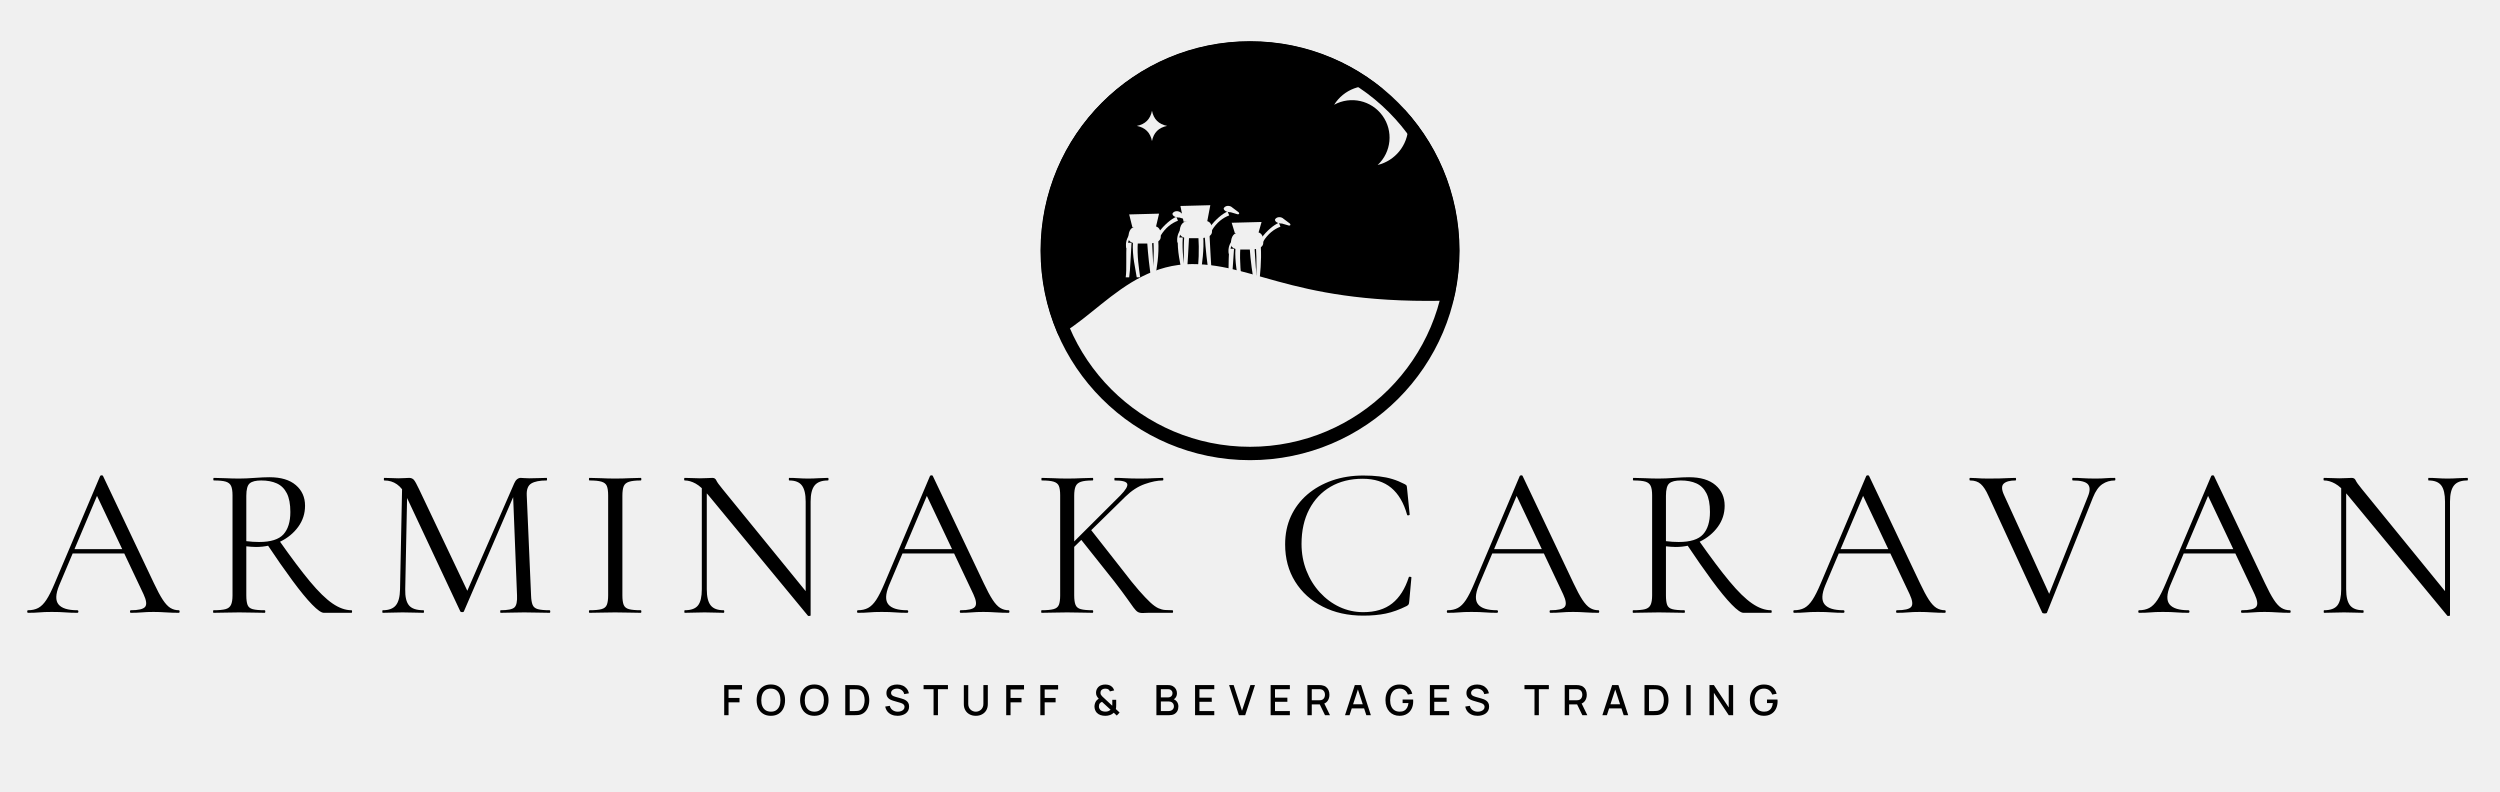
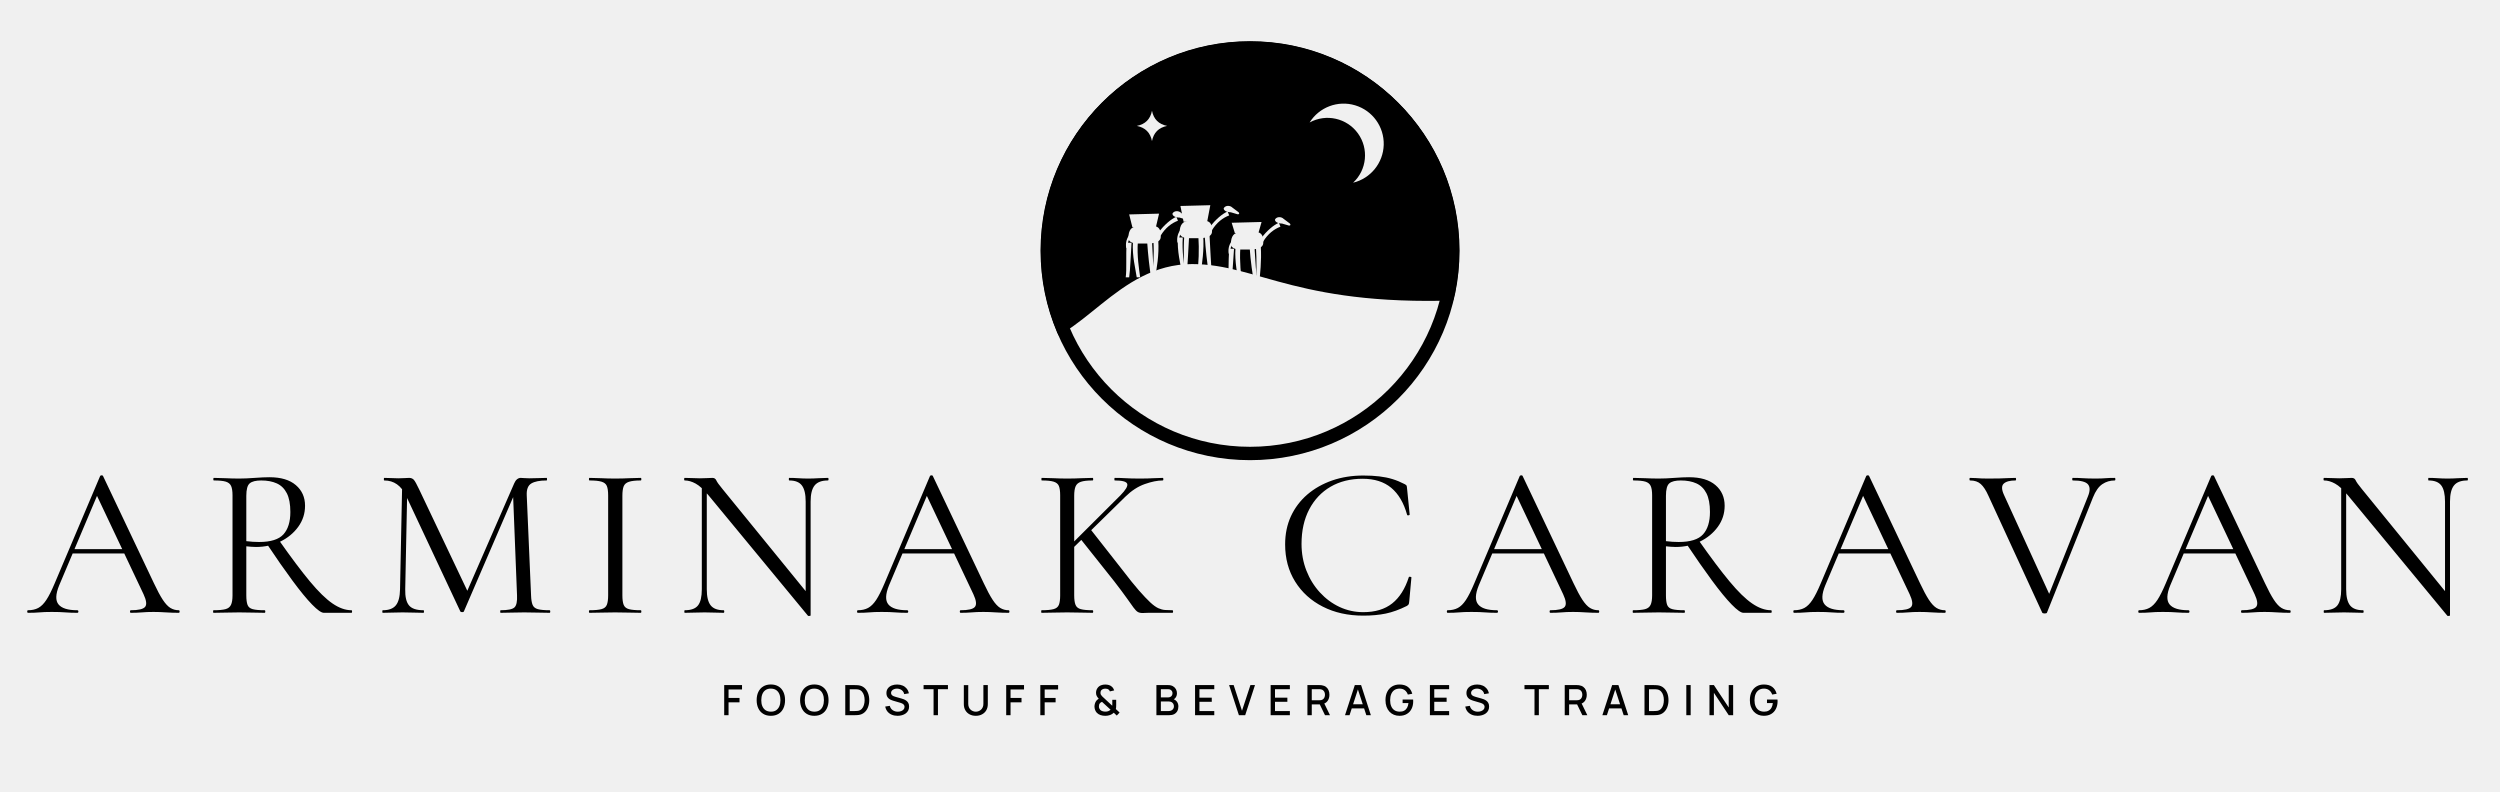
<svg xmlns="http://www.w3.org/2000/svg" viewBox="0 0 718.0 227.2" width="718.0" height="227.2" role="img" aria-label="ARMINAK CARAVAN">
  <g transform="translate(295.01 8.00) scale(1.28)">
    <g>
      <defs>
        <mask id="skcc2black">
          <circle cx="50" cy="50" r="47.0" fill="#fff" />
          <path d="M 0 71 C 12 71 20 53 37 53 C 52 53 61 63 100 61 L 100 100 L 0 100 Z" fill="#000" />
          <g transform="translate(22.00 55.98) scale(0.17647) translate(-24.0 0)">
            <path d="M 40.0,-45.0 C 38.8,-27.0 41.5,-10.8 43.0,0 L 38.6,0 C 37.1,-10.8 32.6,-27.0 33.8,-45.0 Z" fill="#000" />
            <path d="M 32.0,-44.0 C 30.8,-26.4 30.5,-10.6 29.0,0 L 24.6,0 C 26.1,-10.6 24.6,-26.4 25.8,-44.0 Z" fill="#000" />
            <path d="M 66.0,-47.0 C 67.2,-28.2 64.0,-11.3 62.0,0 L 57.6,0 C 59.6,-11.3 61.0,-28.2 59.8,-47.0 Z" fill="#000" />
            <path d="M 58.0,-46.0 C 59.2,-27.6 59.5,-11.0 61.0,0 L 56.6,0 C 55.1,-11.0 53.0,-27.6 51.8,-46.0 Z" fill="#000" />
            <path d="M 30,-55 C 26,-50 24.5,-45 25,-39 C 25,-36.5 27.5,-36.5 27.5,-39 C 27,-44 28,-48 32,-52 Z" fill="#000" />
            <path d="M 28,-50 C 28,-60 32,-65 40,-65 L 62,-65 C 68,-64 70,-58 69,-50 C 68,-45 61,-43 52,-43 L 40,-43 C 32,-43 28,-46 28,-50 Z" fill="#000" />
            <path d="M 66,-57 C 74,-67 82,-74 89,-77 L 91,-72 C 83,-69 75,-63 69,-53 Z" fill="#000" />
            <path d="M 84,-81 C 86,-85 92,-85 95,-82 L 103,-76 C 104.5,-74.5 103.5,-73 101.5,-73.5 L 93,-76 C 88,-76 84,-78 84,-81 Z" fill="#000" />
            <path d="M 33,-64 L 29,-80 L 67,-81 L 63,-64 Z" fill="#000" />
          </g>
          <g transform="translate(33.50 54.79) scale(0.17647) translate(-24.0 0)">
            <path d="M 40.0,-45.0 C 38.8,-27.0 38.5,-10.8 37.0,0 L 32.6,0 C 34.1,-10.8 32.6,-27.0 33.8,-45.0 Z" fill="#000" />
            <path d="M 32.0,-44.0 C 30.8,-26.4 33.5,-10.6 35.0,0 L 30.6,0 C 29.1,-10.6 24.6,-26.4 25.8,-44.0 Z" fill="#000" />
            <path d="M 66.0,-47.0 C 67.2,-28.2 67.5,-11.3 69.0,0 L 64.6,0 C 63.1,-11.3 61.0,-28.2 59.8,-47.0 Z" fill="#000" />
            <path d="M 58.0,-46.0 C 59.2,-27.6 56.5,-11.0 55.0,0 L 50.6,0 C 52.1,-11.0 53.0,-27.6 51.8,-46.0 Z" fill="#000" />
            <path d="M 30,-55 C 26,-50 24.5,-45 25,-39 C 25,-36.5 27.5,-36.5 27.5,-39 C 27,-44 28,-48 32,-52 Z" fill="#000" />
            <path d="M 28,-50 C 28,-60 32,-65 40,-65 L 62,-65 C 68,-64 70,-58 69,-50 C 68,-45 61,-43 52,-43 L 40,-43 C 32,-43 28,-46 28,-50 Z" fill="#000" />
            <path d="M 66,-57 C 74,-67 82,-74 89,-77 L 91,-72 C 83,-69 75,-63 69,-53 Z" fill="#000" />
            <path d="M 84,-81 C 86,-85 92,-85 95,-82 L 103,-76 C 104.5,-74.5 103.5,-73 101.5,-73.5 L 93,-76 C 88,-76 84,-78 84,-81 Z" fill="#000" />
            <path d="M 33,-64 L 29,-84 L 67,-85 L 63,-64 Z" fill="#000" />
          </g>
          <g transform="translate(45.00 57.32) scale(0.17647) translate(-24.0 0)">
            <path d="M 40.0,-45.0 C 38.8,-27.0 41.0,-10.8 42.0,0 L 37.6,0 C 36.6,-10.8 32.6,-27.0 33.8,-45.0 Z" fill="#000" />
            <path d="M 32.0,-44.0 C 30.8,-26.4 30.0,-10.6 28.0,0 L 23.6,0 C 25.6,-10.6 24.6,-26.4 25.8,-44.0 Z" fill="#000" />
            <path d="M 66.0,-47.0 C 67.2,-28.2 65.0,-11.3 64.0,0 L 59.6,0 C 60.6,-11.3 61.0,-28.2 59.8,-47.0 Z" fill="#000" />
            <path d="M 58.0,-46.0 C 59.2,-27.6 60.0,-11.0 62.0,0 L 57.6,0 C 55.6,-11.0 53.0,-27.6 51.8,-46.0 Z" fill="#000" />
            <path d="M 30,-55 C 26,-50 24.5,-45 25,-39 C 25,-36.5 27.5,-36.5 27.5,-39 C 27,-44 28,-48 32,-52 Z" fill="#000" />
            <path d="M 28,-50 C 28,-60 32,-65 40,-65 L 62,-65 C 68,-64 70,-58 69,-50 C 68,-45 61,-43 52,-43 L 40,-43 C 32,-43 28,-46 28,-50 Z" fill="#000" />
            <path d="M 66,-57 C 74,-67 82,-74 89,-77 L 91,-72 C 83,-69 75,-63 69,-53 Z" fill="#000" />
            <path d="M 84,-81 C 86,-85 92,-85 95,-82 L 103,-76 C 104.5,-74.5 103.5,-73 101.5,-73.5 L 93,-76 C 88,-76 84,-78 84,-81 Z" fill="#000" />
            <path d="M 33,-64 L 29,-77 L 67,-78 L 63,-64 Z" fill="#000" />
          </g>
-           <path d="M 78.633 30.769 A 9.0 9.0 0 1 0 68.873 17.255 A 8.4 8.4 0 0 1 78.633 30.769 Z" fill="#000" />
+           <path d="M 63.367 21.231 A 9.0 9.0 0 1 1 73.127 34.745 A 8.4 8.4 0 0 0 63.367 21.231 Z" fill="#000" />
          <path d="M 28.00 18.60 Q 28.56 21.44 31.40 22.00 Q 28.56 22.56 28.00 25.40 Q 27.44 22.56 24.60 22.00 Q 27.44 21.44 28.00 18.60 Z" fill="#000" />
        </mask>
      </defs>
      <circle cx="50" cy="50" r="47.0" fill="#000000" mask="url(#skcc2black)" />
      <circle cx="50" cy="50" r="45.5" fill="none" stroke="#000000" stroke-width="3.0" />
    </g>
  </g>
  <path d="M20.03 158.95 20.65 157.71H37.08L37.51 158.95ZM51.34 175.26Q51.59 175.26 51.59 175.63Q51.59 176 51.34 176Q49.54 176 47.68 175.88Q45.82 175.75 44.08 175.75Q42.16 175.75 40.74 175.88Q39.31 176 37.57 176Q37.33 176 37.33 175.63Q37.33 175.26 37.57 175.26Q40.86 175.26 41.67 174.3Q42.47 173.33 41.23 170.67L27.47 141.59L29.02 139.67L16.99 168.13Q15.44 171.91 16.8 173.58Q18.17 175.26 22.2 175.26Q22.51 175.26 22.51 175.63Q22.51 176 22.2 176Q20.34 176 18.79 175.88Q17.24 175.75 14.88 175.75Q12.65 175.75 11.32 175.88Q9.98 176 8.06 176Q7.81 176 7.81 175.63Q7.81 175.26 8.06 175.26Q9.74 175.26 10.98 174.61Q12.22 173.95 13.3 172.31Q14.39 170.67 15.69 167.57L28.77 136.69Q28.89 136.51 29.2 136.51Q29.51 136.51 29.58 136.69L44.21 167.51Q45.63 170.54 46.75 172.25Q47.87 173.95 48.95 174.61Q50.04 175.26 51.34 175.26ZM93 176Q91.95 176 89.62 173.61Q87.3 171.23 83.98 166.73Q80.66 162.24 76.57 156.1L80.04 155.04Q85.31 162.55 89 166.98Q92.69 171.41 95.51 173.33Q98.33 175.26 100.94 175.26Q101.12 175.26 101.12 175.63Q101.12 176 100.94 176Q97.84 176 95.88 176Q93.93 176 93 176ZM77.38 137.06Q82.34 137.06 84.97 139.33Q87.61 141.59 87.61 145.25Q87.61 148.6 85.66 151.29Q83.7 153.99 80.51 155.54Q77.32 157.09 73.53 157.09Q72.91 157.09 72.14 157.03Q71.36 156.97 70.74 156.9V170.98Q70.74 172.78 71.09 173.71Q71.43 174.64 72.57 174.95Q73.72 175.26 76.01 175.26Q76.2 175.26 76.2 175.63Q76.2 176 76.01 176Q74.53 176 72.7 175.94Q70.87 175.88 68.7 175.88Q66.65 175.88 64.76 175.94Q62.87 176 61.32 176Q61.2 176 61.2 175.63Q61.2 175.26 61.32 175.26Q63.61 175.26 64.76 174.95Q65.91 174.64 66.34 173.71Q66.78 172.78 66.78 170.98V142.27Q66.78 140.47 66.37 139.57Q65.97 138.68 64.85 138.33Q63.74 137.99 61.44 137.99Q61.26 137.99 61.26 137.62Q61.26 137.25 61.44 137.25Q62.93 137.25 64.79 137.34Q66.65 137.44 68.7 137.44Q70.62 137.44 73.13 137.25Q75.64 137.06 77.38 137.06ZM83.39 147.05Q83.39 143.64 82.37 141.65Q81.35 139.67 79.49 138.83Q77.63 137.99 75.02 137.99Q72.73 137.99 71.74 138.8Q70.74 139.61 70.74 142.4V155.42Q71.61 155.54 72.6 155.6Q73.6 155.66 74.4 155.66Q79.42 155.66 81.41 153.46Q83.39 151.26 83.39 147.05ZM114.89 169.24 115.51 138.68 117 138.8 116.38 169.24Q116.31 172.47 117.46 173.86Q118.61 175.26 121.65 175.26Q121.77 175.26 121.77 175.63Q121.77 176 121.65 176Q120.28 176 118.83 175.94Q117.37 175.88 115.63 175.88Q114.02 175.88 112.59 175.94Q111.17 176 109.93 176Q109.8 176 109.8 175.63Q109.8 175.26 109.93 175.26Q112.53 175.26 113.68 173.86Q114.83 172.47 114.89 169.24ZM157.85 175.26Q158.04 175.26 158.04 175.63Q158.04 176 157.85 176Q156.37 176 154.48 175.94Q152.58 175.88 150.54 175.88Q148.55 175.88 146.85 175.94Q145.14 176 143.78 176Q143.66 176 143.66 175.63Q143.66 175.26 143.78 175.26Q146.88 175.26 147.75 174.45Q148.62 173.64 148.49 170.98L147.31 141.03L149.36 138.18L133.24 175.57Q133.18 175.81 132.74 175.81Q132.31 175.81 132.19 175.57L116.62 142.4Q114.52 137.99 110.36 137.99Q110.24 137.99 110.24 137.62Q110.24 137.25 110.36 137.25Q111.35 137.25 112.5 137.31Q113.65 137.37 114.39 137.37Q115.38 137.37 116.22 137.31Q117.06 137.25 117.49 137.25Q118.36 137.25 118.86 137.81Q119.35 138.37 120.34 140.47L134.48 170.23L132.56 173.46L147.69 138.8Q148 138.06 148.49 137.65Q148.99 137.25 149.55 137.25Q149.92 137.25 150.54 137.31Q151.16 137.37 152.03 137.37Q153.7 137.37 154.75 137.31Q155.81 137.25 156.99 137.25Q157.11 137.25 157.11 137.62Q157.11 137.99 156.99 137.99Q154.01 137.99 152.58 138.86Q151.16 139.73 151.28 142.27L152.52 170.98Q152.58 172.78 152.96 173.71Q153.33 174.64 154.48 174.95Q155.62 175.26 157.85 175.26ZM178.75 170.98Q178.75 172.78 179.12 173.71Q179.49 174.64 180.64 174.95Q181.79 175.26 184.02 175.26Q184.2 175.26 184.2 175.63Q184.2 176 184.02 176Q182.53 176 180.7 175.94Q178.87 175.88 176.64 175.88Q174.59 175.88 172.7 175.94Q170.81 176 169.32 176Q169.14 176 169.14 175.63Q169.14 175.26 169.32 175.26Q171.56 175.26 172.73 174.95Q173.91 174.64 174.28 173.71Q174.66 172.78 174.66 170.98V142.27Q174.66 140.47 174.28 139.57Q173.91 138.68 172.73 138.33Q171.56 137.99 169.32 137.99Q169.14 137.99 169.14 137.62Q169.14 137.25 169.32 137.25Q170.81 137.25 172.7 137.34Q174.59 137.44 176.64 137.44Q178.87 137.44 180.73 137.34Q182.59 137.25 184.02 137.25Q184.2 137.25 184.2 137.62Q184.2 137.99 184.02 137.99Q181.79 137.99 180.64 138.37Q179.49 138.74 179.12 139.67Q178.75 140.6 178.75 142.4ZM201.56 169.24V138.68L202.99 138.8V169.24Q202.99 172.47 204.11 173.86Q205.22 175.26 207.83 175.26Q208.01 175.26 208.01 175.63Q208.01 176 207.83 176Q206.59 176 205.28 175.94Q203.98 175.88 202.37 175.88Q200.82 175.88 199.39 175.94Q197.97 176 196.67 176Q196.54 176 196.54 175.63Q196.54 175.26 196.67 175.26Q199.39 175.26 200.48 173.86Q201.56 172.47 201.56 169.24ZM232.81 176.74Q232.81 176.87 232.5 176.9Q232.19 176.93 232.07 176.87L203.55 142.33Q201.44 139.79 199.8 138.89Q198.15 137.99 196.67 137.99Q196.48 137.99 196.48 137.62Q196.48 137.25 196.67 137.25Q197.78 137.25 198.93 137.31Q200.08 137.37 201.01 137.37Q202.12 137.37 203.11 137.31Q204.11 137.25 204.6 137.25Q205.41 137.25 205.72 137.96Q206.03 138.68 207.52 140.47L232.32 170.92ZM232.81 144.07V176.74L231.39 174.82V144.07Q231.39 140.85 230.3 139.42Q229.22 137.99 226.67 137.99Q226.55 137.99 226.55 137.62Q226.55 137.25 226.67 137.25Q227.91 137.25 229.25 137.34Q230.58 137.44 232.13 137.44Q233.62 137.44 235.07 137.34Q236.53 137.25 237.77 137.25Q237.96 137.25 237.96 137.62Q237.96 137.99 237.77 137.99Q235.11 137.99 233.96 139.42Q232.81 140.85 232.81 144.07ZM258.36 158.95 258.98 157.71H275.41L275.84 158.95ZM289.67 175.26Q289.91 175.26 289.91 175.63Q289.91 176 289.67 176Q287.87 176 286.01 175.88Q284.15 175.75 282.41 175.75Q280.49 175.75 279.06 175.88Q277.64 176 275.9 176Q275.65 176 275.65 175.63Q275.65 175.26 275.9 175.26Q279.19 175.26 279.99 174.3Q280.8 173.33 279.56 170.67L265.8 141.59L267.35 139.67L255.32 168.13Q253.77 171.91 255.13 173.58Q256.5 175.26 260.53 175.26Q260.84 175.26 260.84 175.63Q260.84 176 260.53 176Q258.67 176 257.12 175.88Q255.57 175.75 253.21 175.75Q250.98 175.75 249.65 175.88Q248.31 176 246.39 176Q246.14 176 246.14 175.63Q246.14 175.26 246.39 175.26Q248.06 175.26 249.3 174.61Q250.54 173.95 251.63 172.31Q252.71 170.67 254.02 167.57L267.1 136.69Q267.22 136.51 267.53 136.51Q267.84 136.51 267.9 136.69L282.54 167.51Q283.96 170.54 285.08 172.25Q286.19 173.95 287.28 174.61Q288.36 175.26 289.67 175.26ZM304.48 170.98V142.27Q304.48 140.47 304.11 139.57Q303.74 138.68 302.59 138.33Q301.45 137.99 299.21 137.99Q299.09 137.99 299.09 137.62Q299.09 137.25 299.21 137.25Q300.7 137.25 302.56 137.34Q304.42 137.44 306.47 137.44Q308.7 137.44 310.53 137.34Q312.36 137.25 313.78 137.25Q313.97 137.25 313.97 137.62Q313.97 137.99 313.78 137.99Q311.55 137.99 310.44 138.37Q309.32 138.74 308.92 139.67Q308.51 140.6 308.51 142.4V170.98Q308.51 172.78 308.89 173.71Q309.26 174.64 310.4 174.95Q311.55 175.26 313.78 175.26Q313.97 175.26 313.97 175.63Q313.97 176 313.78 176Q312.3 176 310.5 175.94Q308.7 175.88 306.47 175.88Q304.42 175.88 302.53 175.94Q300.64 176 299.15 176Q299.03 176 299.03 175.63Q299.03 175.26 299.15 175.26Q301.38 175.26 302.56 174.95Q303.74 174.64 304.11 173.71Q304.48 172.78 304.48 170.98ZM320.05 167.01 310.19 154.61 313.29 152.13 322.34 163.66Q325.13 167.32 327.08 169.55Q329.04 171.78 330.34 172.99Q331.64 174.2 332.66 174.67Q333.69 175.13 334.62 175.19Q335.55 175.26 336.72 175.26Q336.91 175.26 336.91 175.63Q336.91 176 336.72 176Q333.93 176 332.26 176Q330.59 176 329.78 176Q329.22 176 328.88 176.03Q328.54 176.06 328.17 176.06Q327.3 176.06 326.77 175.75Q326.25 175.44 325.56 174.51Q324.88 173.58 323.61 171.78Q322.34 169.99 320.05 167.01ZM305.79 158.21 321.78 142.27Q324.08 139.92 323.73 138.95Q323.39 137.99 320.17 137.99Q320.05 137.99 320.05 137.62Q320.05 137.25 320.17 137.25Q321.72 137.25 323.27 137.34Q324.82 137.44 327.36 137.44Q329.78 137.44 331.21 137.34Q332.63 137.25 333.93 137.25Q334.12 137.25 334.12 137.62Q334.12 137.99 333.93 137.99Q331.7 137.99 328.79 139.02Q325.87 140.04 323.21 142.64L307.34 158.21ZM391.53 136.57Q394.14 136.57 396.15 136.82Q398.17 137.06 399.9 137.59Q401.64 138.12 403.44 139.05Q403.87 139.3 403.96 139.45Q404.06 139.61 404.12 140.41L404.86 147.79Q404.86 147.91 404.55 148.01Q404.24 148.1 404.12 147.85Q402.69 142.71 399.56 140.1Q396.43 137.5 391.35 137.5Q386.08 137.5 382.14 139.79Q378.2 142.09 376 146.3Q373.8 150.52 373.8 156.22Q373.8 160.31 375.2 163.88Q376.59 167.44 379.07 170.14Q381.55 172.84 384.74 174.33Q387.94 175.81 391.53 175.81Q396.68 175.81 399.84 173.3Q403 170.79 404.61 165.77Q404.68 165.58 405.02 165.65Q405.36 165.71 405.36 165.83L404.74 172.65Q404.68 173.4 404.55 173.58Q404.43 173.77 404.06 174.02Q400.83 175.63 397.98 176.22Q395.13 176.81 391.53 176.81Q384.96 176.81 379.91 174.23Q374.85 171.66 371.97 167.04Q369.09 162.42 369.09 156.35Q369.09 151.88 370.76 148.25Q372.44 144.63 375.47 142.02Q378.51 139.42 382.6 137.99Q386.7 136.57 391.53 136.57ZM427.74 158.95 428.36 157.71H444.79L445.22 158.95ZM459.05 175.26Q459.3 175.26 459.3 175.63Q459.3 176 459.05 176Q457.25 176 455.39 175.88Q453.53 175.75 451.8 175.75Q449.87 175.75 448.45 175.88Q447.02 176 445.29 176Q445.04 176 445.04 175.63Q445.04 175.26 445.29 175.26Q448.57 175.26 449.38 174.3Q450.18 173.33 448.94 170.67L435.18 141.59L436.73 139.67L424.7 168.13Q423.15 171.91 424.52 173.58Q425.88 175.26 429.91 175.26Q430.22 175.26 430.22 175.63Q430.22 176 429.91 176Q428.05 176 426.5 175.88Q424.95 175.75 422.59 175.75Q420.36 175.75 419.03 175.88Q417.7 176 415.77 176Q415.53 176 415.53 175.63Q415.53 175.26 415.77 175.26Q417.45 175.26 418.69 174.61Q419.93 173.95 421.01 172.31Q422.1 170.67 423.4 167.57L436.48 136.69Q436.61 136.51 436.92 136.51Q437.23 136.51 437.29 136.69L451.92 167.51Q453.35 170.54 454.46 172.25Q455.58 173.95 456.66 174.61Q457.75 175.26 459.05 175.26ZM500.71 176Q499.66 176 497.33 173.61Q495.01 171.23 491.69 166.73Q488.38 162.24 484.28 156.1L487.76 155.04Q493.03 162.55 496.72 166.98Q500.4 171.41 503.23 173.33Q506.05 175.26 508.65 175.26Q508.84 175.26 508.84 175.63Q508.84 176 508.65 176Q505.55 176 503.6 176Q501.64 176 500.71 176ZM485.09 137.06Q490.05 137.06 492.69 139.33Q495.32 141.59 495.32 145.25Q495.32 148.6 493.37 151.29Q491.41 153.99 488.22 155.54Q485.03 157.09 481.25 157.09Q480.63 157.09 479.85 157.03Q479.08 156.97 478.46 156.9V170.98Q478.46 172.78 478.8 173.71Q479.14 174.64 480.28 174.95Q481.43 175.26 483.73 175.26Q483.91 175.26 483.91 175.63Q483.91 176 483.73 176Q482.24 176 480.41 175.94Q478.58 175.88 476.41 175.88Q474.36 175.88 472.47 175.94Q470.58 176 469.03 176Q468.91 176 468.91 175.63Q468.91 175.26 469.03 175.26Q471.33 175.26 472.47 174.95Q473.62 174.64 474.05 173.71Q474.49 172.78 474.49 170.98V142.27Q474.49 140.47 474.08 139.57Q473.68 138.68 472.57 138.33Q471.45 137.99 469.16 137.99Q468.97 137.99 468.97 137.62Q468.97 137.25 469.16 137.25Q470.64 137.25 472.5 137.34Q474.36 137.44 476.41 137.44Q478.33 137.44 480.84 137.25Q483.35 137.06 485.09 137.06ZM491.1 147.05Q491.1 143.64 490.08 141.65Q489.06 139.67 487.2 138.83Q485.34 137.99 482.73 137.99Q480.44 137.99 479.45 138.8Q478.46 139.61 478.46 142.4V155.42Q479.32 155.54 480.32 155.6Q481.31 155.66 482.11 155.66Q487.14 155.66 489.12 153.46Q491.1 151.26 491.1 147.05ZM527.25 158.95 527.87 157.71H544.3L544.73 158.95ZM558.56 175.26Q558.81 175.26 558.81 175.63Q558.81 176 558.56 176Q556.76 176 554.9 175.88Q553.04 175.75 551.31 175.75Q549.38 175.75 547.96 175.88Q546.53 176 544.8 176Q544.55 176 544.55 175.63Q544.55 175.26 544.8 175.26Q548.08 175.26 548.89 174.3Q549.69 173.33 548.45 170.67L534.69 141.59L536.24 139.67L524.21 168.13Q522.66 171.91 524.03 173.58Q525.39 175.26 529.42 175.26Q529.73 175.26 529.73 175.63Q529.73 176 529.42 176Q527.56 176 526.01 175.88Q524.46 175.75 522.1 175.75Q519.87 175.75 518.54 175.88Q517.21 176 515.28 176Q515.04 176 515.04 175.63Q515.04 175.26 515.28 175.26Q516.96 175.26 518.2 174.61Q519.44 173.95 520.52 172.31Q521.61 170.67 522.91 167.57L535.99 136.69Q536.12 136.51 536.43 136.51Q536.74 136.51 536.8 136.69L551.43 167.51Q552.86 170.54 553.97 172.25Q555.09 173.95 556.17 174.61Q557.26 175.26 558.56 175.26ZM607.35 137.25Q607.54 137.25 607.54 137.62Q607.54 137.99 607.35 137.99Q605.37 137.99 603.79 139.05Q602.21 140.1 601.09 142.89L587.89 175.94Q587.82 176.19 587.23 176.19Q586.65 176.19 586.52 175.94L571.08 142.4Q570.03 140.04 568.88 139.02Q567.74 137.99 565.81 137.99Q565.63 137.99 565.63 137.62Q565.63 137.25 565.81 137.25Q566.68 137.25 567.49 137.31Q568.29 137.37 569.16 137.41Q570.03 137.44 570.96 137.44Q572.82 137.44 574.25 137.41Q575.67 137.37 576.79 137.31Q577.9 137.25 578.83 137.25Q579.02 137.25 579.02 137.62Q579.02 137.99 578.83 137.99Q576.42 137.99 575.45 138.92Q574.49 139.85 575.55 142.15L588.94 171.47L587.02 174.33L599.67 142.52Q600.6 140.23 599.67 139.11Q598.74 137.99 595.33 137.99Q595.14 137.99 595.14 137.62Q595.14 137.25 595.33 137.25Q596.88 137.25 598.24 137.34Q599.6 137.44 601.84 137.44Q603.63 137.44 604.72 137.34Q605.8 137.25 607.35 137.25ZM626.33 158.95 626.95 157.71H643.38L643.81 158.95ZM657.64 175.26Q657.88 175.26 657.88 175.63Q657.88 176 657.64 176Q655.84 176 653.98 175.88Q652.12 175.75 650.38 175.75Q648.46 175.75 647.03 175.88Q645.61 176 643.87 176Q643.62 176 643.62 175.63Q643.62 175.26 643.87 175.26Q647.16 175.26 647.96 174.3Q648.77 173.33 647.53 170.67L633.77 141.59L635.32 139.67L623.29 168.13Q621.74 171.91 623.1 173.58Q624.47 175.26 628.5 175.26Q628.81 175.26 628.81 175.63Q628.81 176 628.5 176Q626.64 176 625.09 175.88Q623.54 175.75 621.18 175.75Q618.95 175.75 617.62 175.88Q616.28 176 614.36 176Q614.11 176 614.11 175.63Q614.11 175.26 614.36 175.26Q616.03 175.26 617.27 174.61Q618.51 173.95 619.6 172.31Q620.68 170.67 621.99 167.57L635.07 136.69Q635.19 136.51 635.5 136.51Q635.81 136.51 635.87 136.69L650.51 167.51Q651.93 170.54 653.05 172.25Q654.16 173.95 655.25 174.61Q656.33 175.26 657.64 175.26ZM672.39 169.24V138.68L673.82 138.8V169.24Q673.82 172.47 674.93 173.86Q676.05 175.26 678.65 175.26Q678.84 175.26 678.84 175.63Q678.84 176 678.65 176Q677.41 176 676.11 175.94Q674.81 175.88 673.2 175.88Q671.65 175.88 670.22 175.94Q668.8 176 667.49 176Q667.37 176 667.37 175.63Q667.37 175.26 667.49 175.26Q670.22 175.26 671.31 173.86Q672.39 172.47 672.39 169.24ZM703.64 176.74Q703.64 176.87 703.33 176.9Q703.02 176.93 702.9 176.87L674.38 142.33Q672.27 139.79 670.62 138.89Q668.98 137.99 667.49 137.99Q667.31 137.99 667.31 137.62Q667.31 137.25 667.49 137.25Q668.61 137.25 669.76 137.31Q670.9 137.37 671.83 137.37Q672.95 137.37 673.94 137.31Q674.93 137.25 675.43 137.25Q676.24 137.25 676.55 137.96Q676.86 138.68 678.34 140.47L703.14 170.92ZM703.64 144.07V176.74L702.21 174.82V144.07Q702.21 140.85 701.13 139.42Q700.04 137.99 697.5 137.99Q697.38 137.99 697.38 137.62Q697.38 137.25 697.5 137.25Q698.74 137.25 700.08 137.34Q701.41 137.44 702.96 137.44Q704.45 137.44 705.9 137.34Q707.36 137.25 708.6 137.25Q708.79 137.25 708.79 137.62Q708.79 137.99 708.6 137.99Q705.93 137.99 704.79 139.42Q703.64 140.85 703.64 144.07Z" fill="#000000" />
  <path d="M207.99 205.4V196.76H213.11V198.01H209.24V200.45H212.39V201.71H209.24V205.4ZM221.39 205.58Q220.1 205.58 219.19 205.01Q218.27 204.45 217.79 203.43Q217.31 202.42 217.31 201.08Q217.31 199.74 217.79 198.73Q218.27 197.71 219.19 197.15Q220.1 196.58 221.39 196.58Q222.68 196.58 223.6 197.15Q224.51 197.71 224.99 198.73Q225.47 199.74 225.47 201.08Q225.47 202.42 224.99 203.43Q224.51 204.45 223.6 205.01Q222.68 205.58 221.39 205.58ZM221.39 204.39Q222.31 204.4 222.92 203.98Q223.53 203.56 223.84 202.82Q224.14 202.07 224.14 201.08Q224.14 200.09 223.84 199.35Q223.53 198.61 222.92 198.19Q222.31 197.78 221.39 197.77Q220.48 197.76 219.87 198.18Q219.26 198.59 218.95 199.34Q218.65 200.09 218.64 201.08Q218.63 202.07 218.94 202.81Q219.25 203.55 219.86 203.97Q220.48 204.38 221.39 204.39ZM233.88 205.58Q232.58 205.58 231.67 205.01Q230.76 204.45 230.28 203.43Q229.79 202.42 229.79 201.08Q229.79 199.74 230.28 198.73Q230.76 197.71 231.67 197.15Q232.58 196.58 233.88 196.58Q235.17 196.58 236.08 197.15Q237 197.71 237.48 198.73Q237.96 199.74 237.96 201.08Q237.96 202.42 237.48 203.43Q237 204.45 236.08 205.01Q235.17 205.58 233.88 205.58ZM233.88 204.39Q234.8 204.4 235.41 203.98Q236.02 203.56 236.32 202.82Q236.63 202.07 236.63 201.08Q236.63 200.09 236.32 199.35Q236.02 198.61 235.41 198.19Q234.8 197.78 233.88 197.77Q232.96 197.76 232.35 198.18Q231.74 198.59 231.44 199.34Q231.13 200.09 231.13 201.08Q231.12 202.07 231.43 202.81Q231.73 203.55 232.35 203.97Q232.96 204.38 233.88 204.39ZM242.76 205.4V196.76H245.47Q245.59 196.76 245.91 196.77Q246.24 196.77 246.54 196.81Q247.55 196.94 248.25 197.54Q248.94 198.14 249.29 199.06Q249.65 199.98 249.65 201.08Q249.65 202.18 249.29 203.11Q248.94 204.03 248.25 204.62Q247.55 205.22 246.54 205.35Q246.24 205.39 245.91 205.39Q245.59 205.4 245.47 205.4ZM244.04 204.21H245.47Q245.67 204.21 245.95 204.19Q246.23 204.18 246.45 204.15Q247.11 204.02 247.52 203.57Q247.93 203.13 248.12 202.47Q248.32 201.82 248.32 201.08Q248.32 200.32 248.12 199.67Q247.92 199.02 247.51 198.58Q247.1 198.13 246.45 198.01Q246.23 197.97 245.95 197.96Q245.66 197.95 245.47 197.95H244.04ZM257.78 205.58Q256.85 205.58 256.1 205.26Q255.35 204.94 254.87 204.34Q254.39 203.74 254.24 202.92L255.55 202.72Q255.75 203.52 256.38 203.96Q257.01 204.4 257.85 204.4Q258.37 204.4 258.81 204.23Q259.25 204.07 259.51 203.76Q259.78 203.45 259.78 203.02Q259.78 202.78 259.7 202.6Q259.62 202.42 259.48 202.29Q259.34 202.15 259.14 202.06Q258.94 201.96 258.7 201.88L256.48 201.23Q256.16 201.13 255.82 200.98Q255.49 200.83 255.21 200.58Q254.93 200.33 254.75 199.96Q254.58 199.59 254.58 199.06Q254.58 198.27 254.99 197.71Q255.4 197.16 256.1 196.87Q256.81 196.59 257.68 196.59Q258.55 196.6 259.25 196.9Q259.94 197.2 260.4 197.76Q260.86 198.32 261.03 199.12L259.69 199.35Q259.6 198.86 259.3 198.51Q259.01 198.16 258.58 197.97Q258.16 197.78 257.66 197.77Q257.18 197.76 256.78 197.92Q256.38 198.07 256.14 198.36Q255.91 198.64 255.91 199Q255.91 199.36 256.12 199.59Q256.33 199.81 256.63 199.94Q256.94 200.07 257.25 200.15L258.85 200.6Q259.15 200.68 259.53 200.82Q259.91 200.97 260.26 201.22Q260.62 201.47 260.86 201.89Q261.09 202.3 261.09 202.93Q261.09 203.59 260.83 204.08Q260.56 204.58 260.1 204.91Q259.64 205.24 259.04 205.41Q258.44 205.58 257.78 205.58ZM268.12 205.4V197.94H265.25V196.76H272.25V197.94H269.38V205.4ZM280.25 205.58Q279.24 205.58 278.46 205.16Q277.69 204.75 277.25 203.99Q276.81 203.24 276.81 202.22V196.77L278.08 196.76V202.15Q278.08 202.71 278.27 203.13Q278.45 203.55 278.77 203.83Q279.08 204.11 279.46 204.25Q279.85 204.4 280.25 204.4Q280.66 204.4 281.05 204.25Q281.44 204.1 281.75 203.82Q282.06 203.54 282.24 203.12Q282.43 202.7 282.43 202.15V196.76H283.7V202.22Q283.7 203.23 283.26 203.99Q282.82 204.75 282.04 205.16Q281.27 205.58 280.25 205.58ZM288.98 205.4V196.76H294.1V198.01H290.23V200.45H293.38V201.71H290.23V205.4ZM298.78 205.4V196.76H303.89V198.01H300.03V200.45H303.17V201.71H300.03V205.4ZM317.41 205.58Q316.69 205.58 316.06 205.37Q315.43 205.15 315 204.7Q314.67 204.33 314.51 203.89Q314.35 203.45 314.33 202.95Q314.33 202.47 314.48 202.01Q314.62 201.55 314.92 201.19Q315.06 201.02 315.23 200.9Q315.4 200.77 315.56 200.68Q315.18 200.26 314.98 199.88Q314.78 199.5 314.78 198.97Q314.78 198.24 315.17 197.66Q315.55 197.07 316.22 196.81Q316.52 196.69 316.84 196.64Q317.16 196.6 317.46 196.6Q318 196.6 318.5 196.75Q319.01 196.91 319.37 197.26Q319.6 197.47 319.75 197.74Q319.91 198 320 198.28L318.76 198.57Q318.66 198.28 318.43 198.08Q318.23 197.91 317.97 197.84Q317.71 197.78 317.45 197.78Q317.02 197.78 316.68 197.94Q316.37 198.09 316.21 198.35Q316.06 198.61 316.06 198.98Q316.06 199.3 316.17 199.5Q316.28 199.7 316.48 199.92Q316.59 200.04 316.75 200.19Q316.91 200.33 317.08 200.49L319.43 202.68Q319.44 202.54 319.45 202.39Q319.45 202.24 319.45 202.11L319.45 200.98H320.57V202.47Q320.57 202.84 320.55 203.15Q320.53 203.45 320.47 203.64L321.55 204.64L320.74 205.51L319.87 204.69Q319.6 204.96 319.25 205.15Q318.91 205.34 318.56 205.43Q318.27 205.52 317.99 205.55Q317.7 205.58 317.41 205.58ZM317.45 204.38Q317.69 204.38 317.89 204.35Q318.1 204.33 318.28 204.25Q318.53 204.15 318.69 204.04Q318.85 203.93 318.96 203.83L316.5 201.57Q316.31 201.64 316.15 201.74Q316 201.85 315.88 201.99Q315.74 202.16 315.67 202.39Q315.61 202.62 315.61 202.89Q315.61 203.17 315.7 203.41Q315.8 203.65 315.95 203.83Q316.19 204.12 316.62 204.25Q317.05 204.38 317.45 204.38ZM332.12 205.4V196.76H335.52Q336.34 196.76 336.9 197.1Q337.46 197.43 337.74 197.96Q338.02 198.49 338.02 199.08Q338.02 199.8 337.67 200.31Q337.32 200.82 336.73 201L336.71 200.71Q337.54 200.91 337.99 201.5Q338.43 202.09 338.43 202.88Q338.43 203.64 338.13 204.21Q337.82 204.77 337.25 205.09Q336.67 205.4 335.84 205.4ZM333.4 204.21H335.65Q336.08 204.21 336.42 204.04Q336.76 203.88 336.95 203.58Q337.15 203.28 337.15 202.86Q337.15 202.47 336.98 202.15Q336.8 201.84 336.48 201.65Q336.16 201.47 335.73 201.47H333.4ZM333.4 200.29H335.5Q335.85 200.29 336.13 200.15Q336.41 200.01 336.57 199.74Q336.74 199.47 336.74 199.09Q336.74 198.59 336.4 198.27Q336.07 197.94 335.5 197.94H333.4ZM343.22 205.4V196.76H348.74V197.94H344.48V200.37H348.02V201.55H344.48V204.22H348.74V205.4ZM355.81 205.4 353 196.76H354.31L356.7 204.13L359.12 196.76H360.43L357.62 205.4ZM364.93 205.4V196.76H370.45V197.94H366.18V200.37H369.73V201.55H366.18V204.22H370.45V205.4ZM375.49 205.4V196.76H378.98Q379.1 196.76 379.29 196.77Q379.48 196.78 379.64 196.81Q380.36 196.92 380.85 197.3Q381.33 197.68 381.57 198.25Q381.81 198.83 381.81 199.53Q381.81 200.56 381.28 201.31Q380.75 202.05 379.7 202.24L379.19 202.3H376.74V205.4ZM380.54 205.4 378.83 201.88 380.1 201.56 381.97 205.4ZM376.74 201.11H378.93Q379.05 201.11 379.2 201.1Q379.34 201.09 379.48 201.06Q379.86 200.97 380.09 200.72Q380.33 200.48 380.43 200.16Q380.53 199.84 380.53 199.53Q380.53 199.21 380.43 198.89Q380.33 198.58 380.09 198.34Q379.86 198.09 379.48 198Q379.34 197.97 379.2 197.95Q379.05 197.94 378.93 197.94H376.74ZM386.29 205.4 389.1 196.76H390.91L393.71 205.4H392.41L389.83 197.52H390.15L387.59 205.4ZM387.75 203.45V202.27H392.26V203.45ZM401.93 205.58Q401.06 205.58 400.33 205.28Q399.59 204.97 399.05 204.39Q398.51 203.81 398.21 202.98Q397.91 202.14 397.91 201.08Q397.91 199.68 398.42 198.68Q398.93 197.67 399.84 197.13Q400.75 196.59 401.93 196.59Q403.45 196.59 404.36 197.29Q405.27 198 405.6 199.25L404.33 199.48Q404.06 198.7 403.48 198.24Q402.89 197.78 402 197.77Q401.08 197.77 400.47 198.18Q399.86 198.6 399.56 199.34Q399.25 200.09 399.25 201.08Q399.24 202.07 399.55 202.81Q399.85 203.55 400.47 203.97Q401.08 204.38 402 204.39Q402.74 204.4 403.27 204.11Q403.8 203.83 404.11 203.28Q404.42 202.72 404.51 201.92H402.83V200.91H405.85Q405.86 201.02 405.86 201.2Q405.87 201.37 405.87 201.42Q405.87 202.62 405.41 203.56Q404.95 204.51 404.06 205.04Q403.18 205.58 401.93 205.58ZM410.67 205.4V196.76H416.19V197.94H411.92V200.37H415.47V201.55H411.92V204.22H416.19V205.4ZM424.36 205.58Q423.43 205.58 422.68 205.26Q421.94 204.94 421.45 204.34Q420.97 203.74 420.83 202.92L422.14 202.72Q422.33 203.52 422.96 203.96Q423.59 204.4 424.43 204.4Q424.96 204.4 425.39 204.23Q425.83 204.07 426.1 203.76Q426.37 203.45 426.37 203.02Q426.37 202.78 426.28 202.6Q426.2 202.42 426.06 202.29Q425.92 202.15 425.72 202.06Q425.52 201.96 425.28 201.88L423.07 201.23Q422.74 201.13 422.41 200.98Q422.07 200.83 421.79 200.58Q421.51 200.33 421.34 199.96Q421.16 199.59 421.16 199.06Q421.16 198.27 421.57 197.71Q421.99 197.16 422.69 196.87Q423.39 196.59 424.26 196.59Q425.14 196.6 425.83 196.9Q426.52 197.2 426.98 197.76Q427.44 198.32 427.61 199.12L426.27 199.35Q426.18 198.86 425.89 198.51Q425.59 198.16 425.17 197.97Q424.74 197.78 424.24 197.77Q423.76 197.76 423.36 197.92Q422.96 198.07 422.73 198.36Q422.49 198.64 422.49 199Q422.49 199.36 422.7 199.59Q422.91 199.81 423.22 199.94Q423.53 200.07 423.83 200.15L425.43 200.6Q425.73 200.68 426.11 200.82Q426.49 200.97 426.85 201.22Q427.21 201.47 427.44 201.89Q427.67 202.3 427.67 202.93Q427.67 203.59 427.41 204.08Q427.15 204.58 426.69 204.91Q426.23 205.24 425.63 205.41Q425.03 205.58 424.36 205.58ZM440.71 205.4V197.94H437.83V196.76H444.83V197.94H441.96V205.4ZM449.39 205.4V196.76H452.89Q453.01 196.76 453.2 196.77Q453.38 196.78 453.55 196.81Q454.27 196.92 454.75 197.3Q455.24 197.68 455.48 198.25Q455.72 198.83 455.72 199.53Q455.72 200.56 455.19 201.31Q454.66 202.05 453.61 202.24L453.1 202.3H450.65V205.4ZM454.45 205.4 452.74 201.88 454.01 201.56 455.88 205.4ZM450.65 201.11H452.84Q452.96 201.11 453.1 201.1Q453.25 201.09 453.38 201.06Q453.77 200.97 454 200.72Q454.24 200.48 454.34 200.16Q454.44 199.84 454.44 199.53Q454.44 199.21 454.34 198.89Q454.24 198.58 454 198.34Q453.77 198.09 453.38 198Q453.25 197.97 453.1 197.95Q452.96 197.94 452.84 197.94H450.65ZM460.2 205.4 463.01 196.76H464.81L467.62 205.4H466.32L463.73 197.52H464.06L461.5 205.4ZM461.66 203.45V202.27H466.17V203.45ZM472.3 205.4V196.76H475.01Q475.13 196.76 475.45 196.77Q475.78 196.77 476.08 196.81Q477.1 196.94 477.79 197.54Q478.48 198.14 478.84 199.06Q479.19 199.98 479.19 201.08Q479.19 202.18 478.84 203.11Q478.48 204.03 477.79 204.62Q477.1 205.22 476.08 205.35Q475.78 205.39 475.45 205.39Q475.13 205.4 475.01 205.4ZM473.59 204.21H475.01Q475.21 204.21 475.49 204.19Q475.78 204.18 475.99 204.15Q476.65 204.02 477.06 203.57Q477.47 203.13 477.67 202.47Q477.86 201.82 477.86 201.08Q477.86 200.32 477.66 199.67Q477.46 199.02 477.05 198.58Q476.64 198.13 475.99 198.01Q475.78 197.97 475.49 197.96Q475.21 197.95 475.01 197.95H473.59ZM484.31 205.4V196.76H485.56V205.4ZM490.96 205.4V196.76H492.23L496.49 203.18V196.76H497.76V205.4H496.49L492.23 198.97V205.4ZM506.57 205.58Q505.7 205.58 504.97 205.28Q504.24 204.97 503.7 204.39Q503.16 203.81 502.86 202.98Q502.56 202.14 502.56 201.08Q502.56 199.68 503.07 198.68Q503.58 197.67 504.49 197.13Q505.39 196.59 506.57 196.59Q508.1 196.59 509.01 197.29Q509.92 198 510.25 199.25L508.97 199.48Q508.71 198.7 508.12 198.24Q507.53 197.78 506.65 197.77Q505.73 197.77 505.12 198.18Q504.51 198.6 504.2 199.34Q503.9 200.09 503.89 201.08Q503.89 202.07 504.19 202.81Q504.5 203.55 505.11 203.97Q505.73 204.38 506.65 204.39Q507.38 204.4 507.91 204.11Q508.45 203.83 508.76 203.28Q509.07 202.72 509.16 201.92H507.48V200.91H510.49Q510.5 201.02 510.51 201.2Q510.52 201.37 510.52 201.42Q510.52 202.62 510.05 203.56Q509.59 204.51 508.71 205.04Q507.83 205.58 506.57 205.58Z" fill="#000000" />
</svg>
